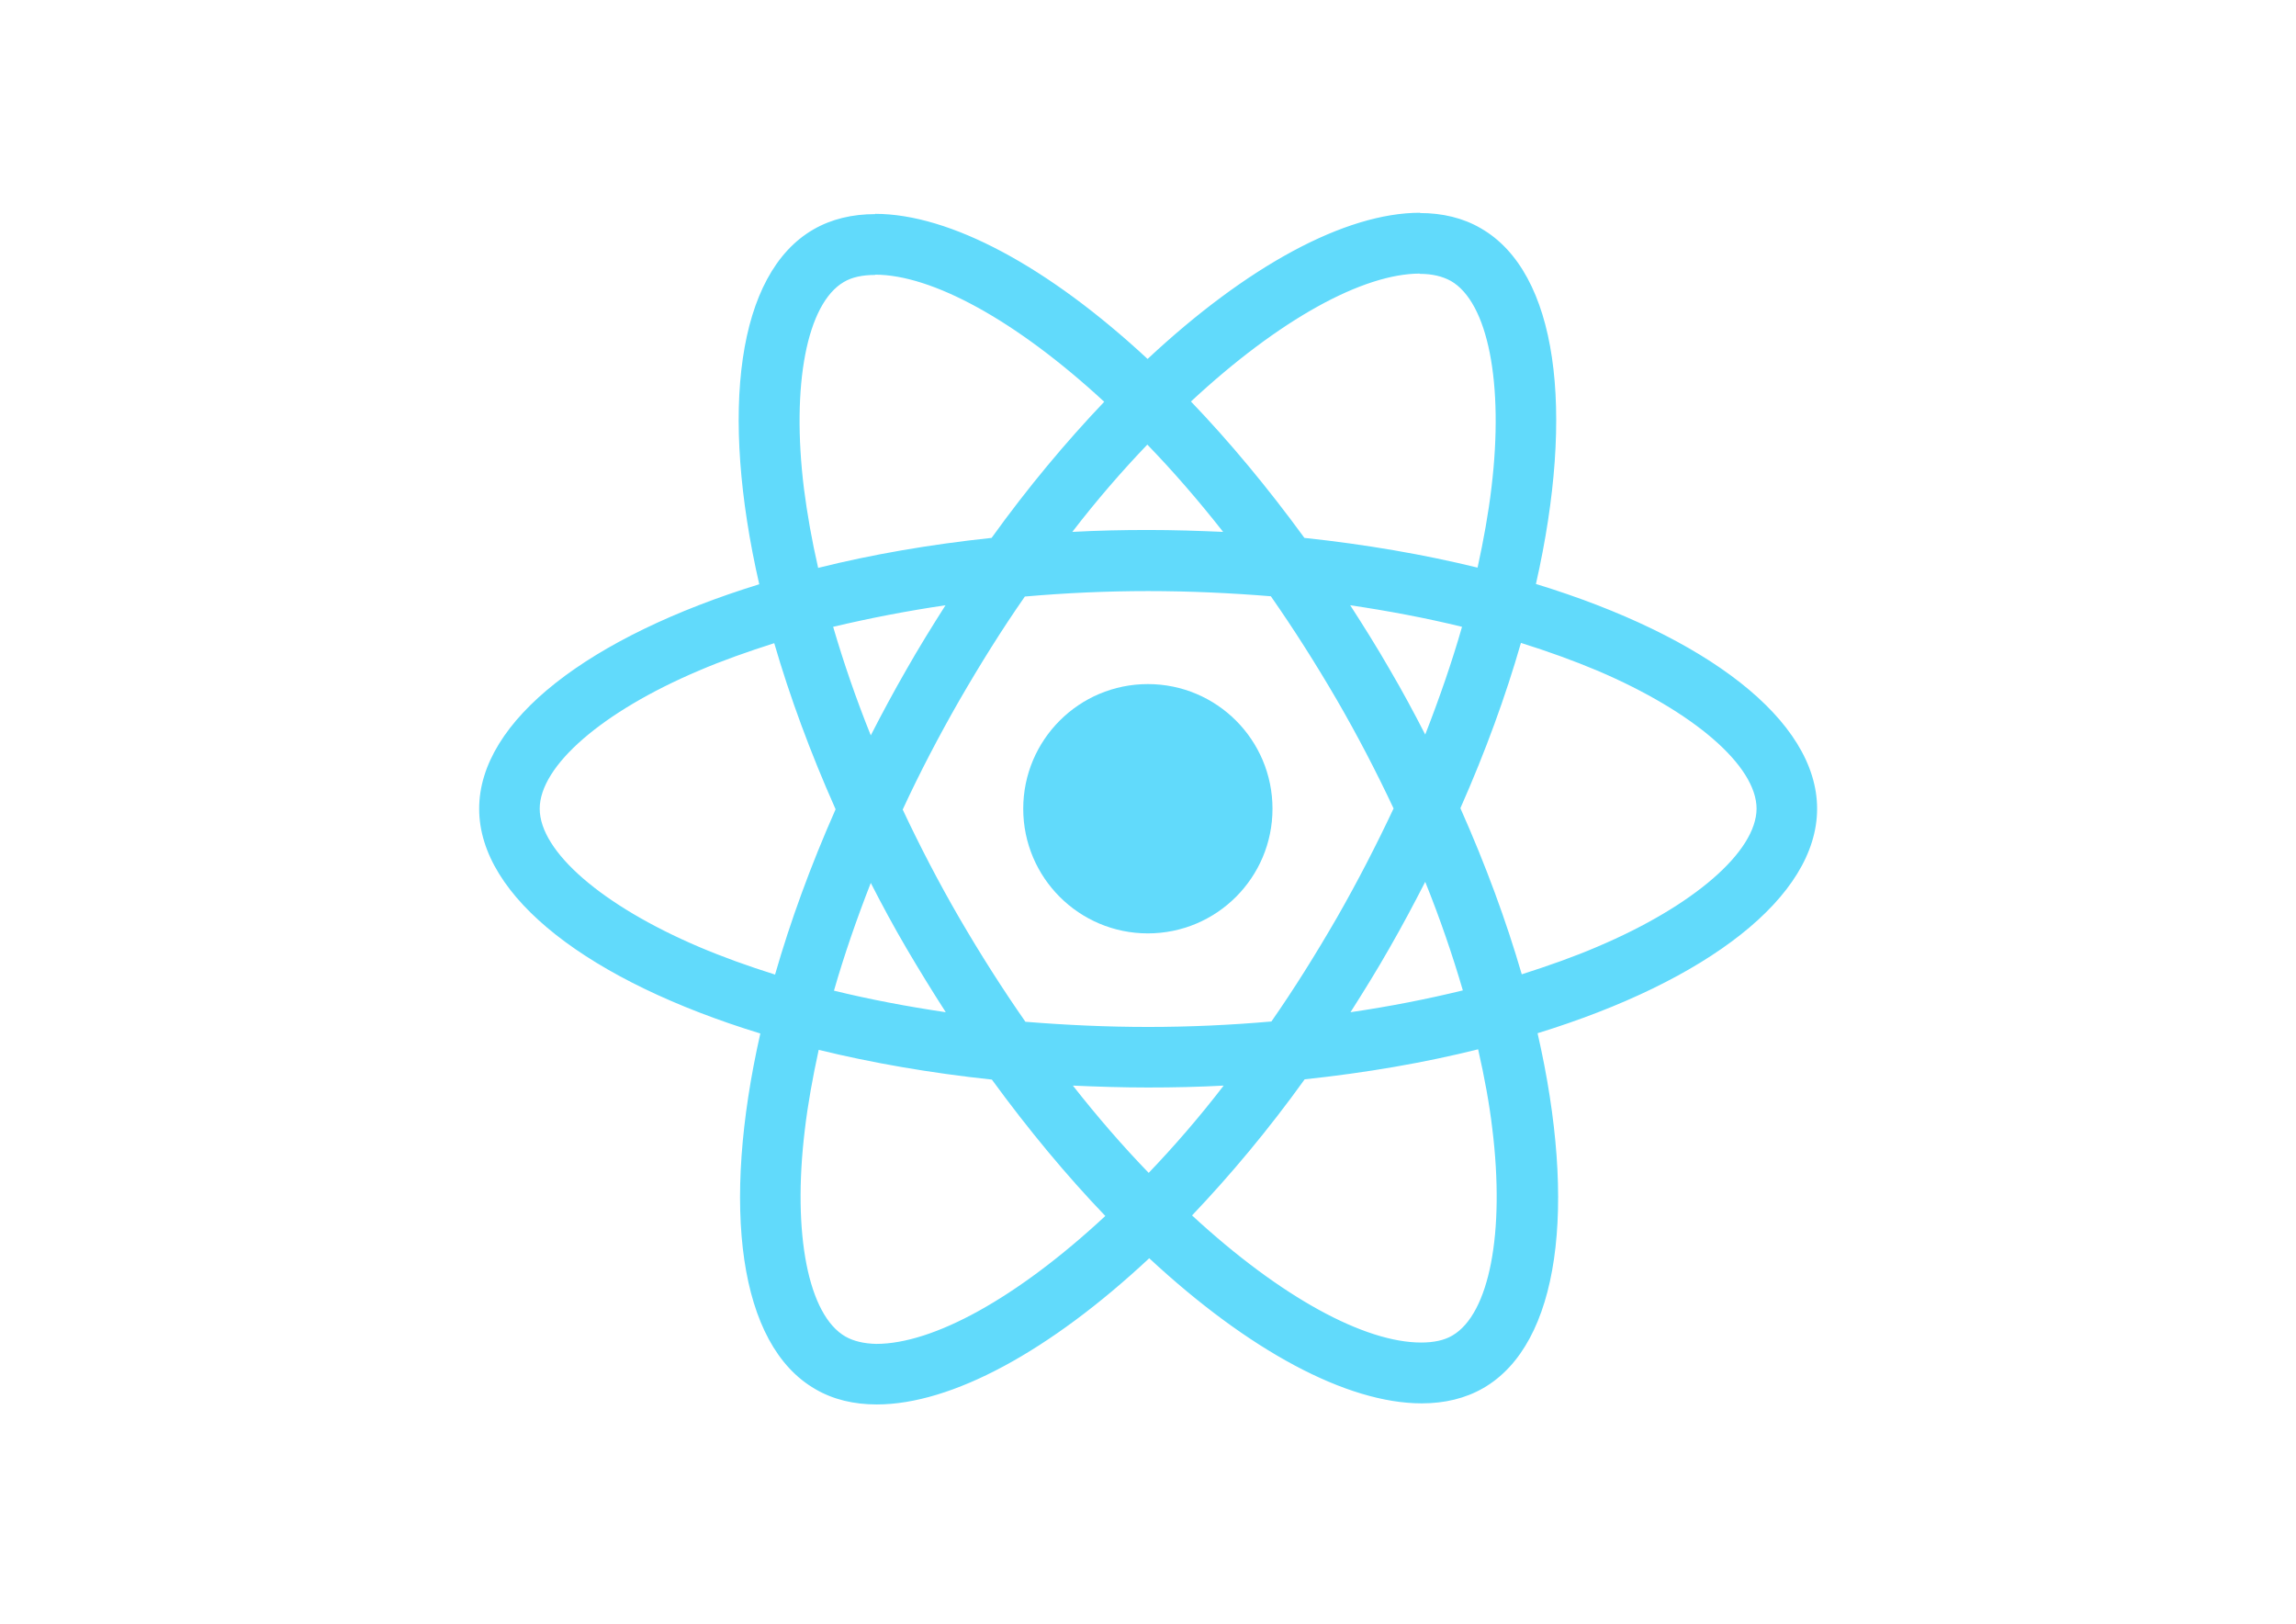
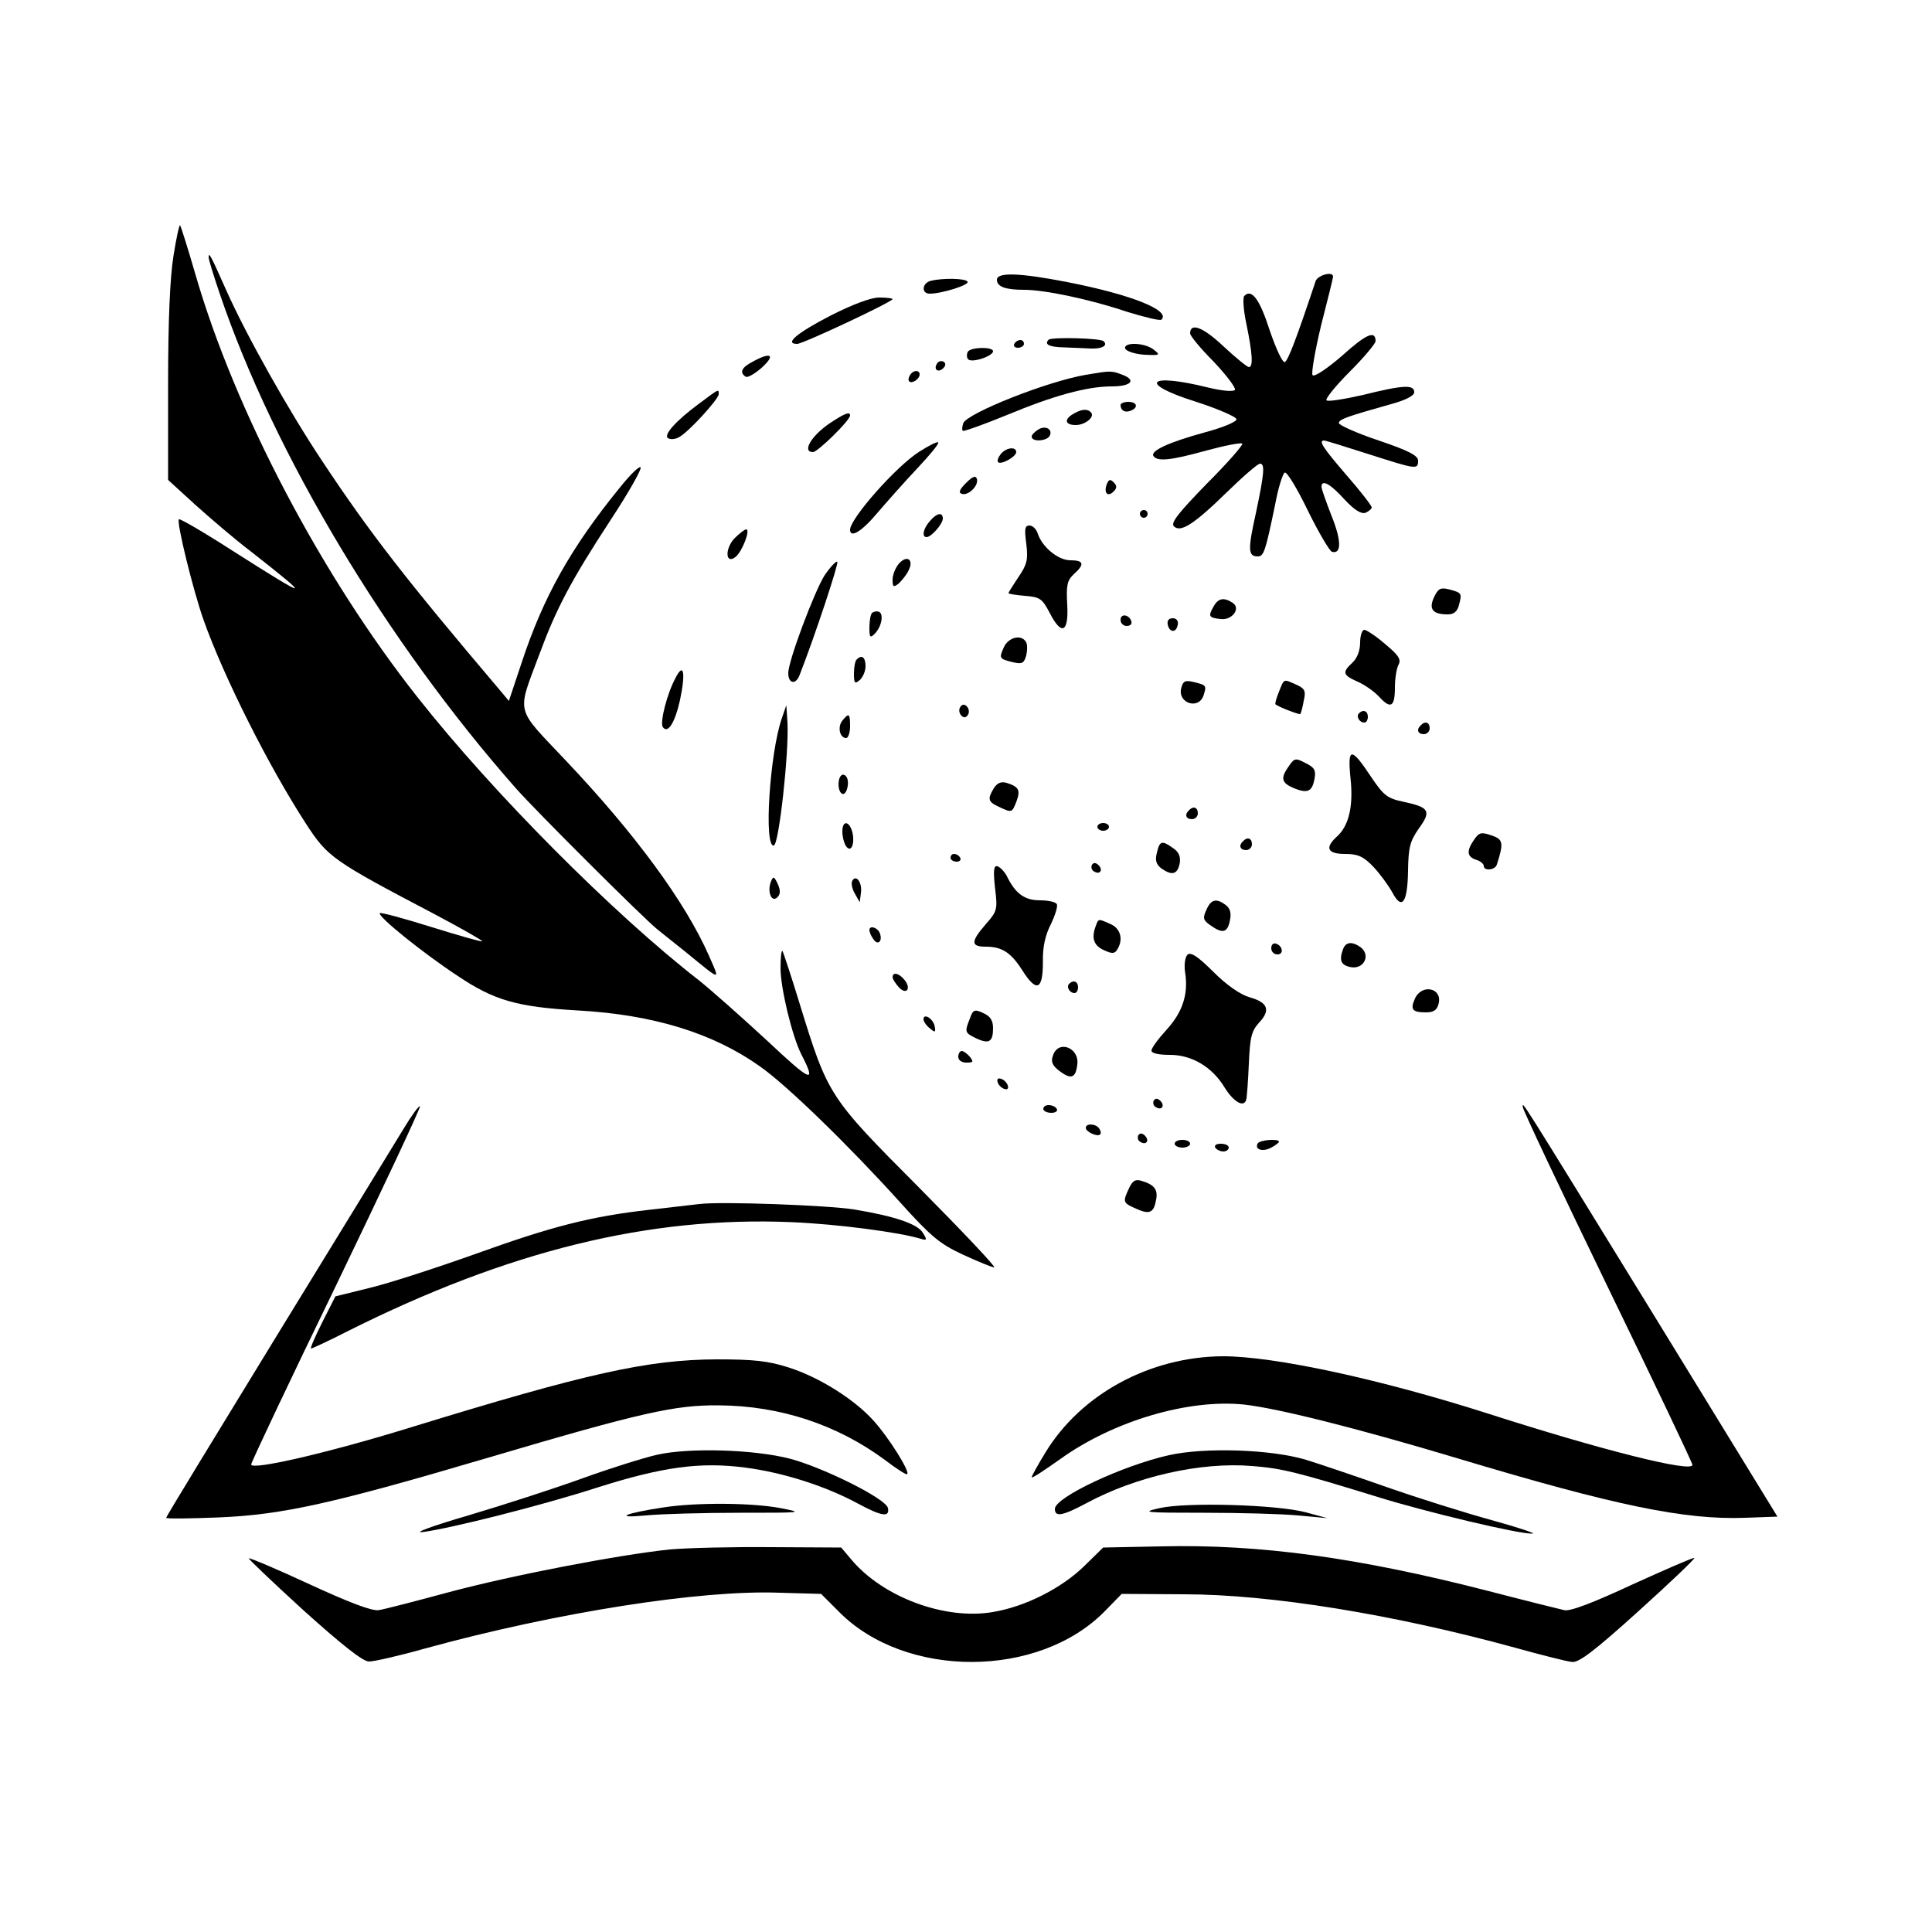
- <svg xmlns="http://www.w3.org/2000/svg" viewBox="0 0 841.9 595.3">
-   <g fill="#61DAFB">
-     <path d="M666.3 296.5c0-32.5-40.7-63.3-103.1-82.4 14.4-63.6 8-114.2-20.2-130.4-6.5-3.8-14.1-5.6-22.4-5.6v22.3c4.6 0 8.3.9 11.4 2.6 13.6 7.8 19.5 37.5 14.9 75.7-1.1 9.4-2.9 19.3-5.1 29.4-19.6-4.8-41-8.5-63.5-10.9-13.5-18.5-27.5-35.3-41.6-50 32.6-30.3 63.2-46.9 84-46.9V78c-27.5 0-63.5 19.6-99.9 53.6-36.4-33.8-72.4-53.2-99.9-53.2v22.3c20.7 0 51.4 16.5 84 46.6-14 14.7-28 31.4-41.3 49.9-22.6 2.4-44 6.1-63.6 11-2.3-10-4-19.7-5.2-29-4.7-38.2 1.1-67.9 14.6-75.8 3-1.8 6.9-2.6 11.5-2.6V78.5c-8.4 0-16 1.8-22.6 5.6-28.1 16.2-34.4 66.7-19.9 130.1-62.2 19.2-102.7 49.9-102.7 82.3 0 32.5 40.7 63.3 103.1 82.4-14.4 63.6-8 114.2 20.2 130.4 6.5 3.8 14.1 5.6 22.5 5.6 27.5 0 63.5-19.6 99.9-53.6 36.4 33.8 72.4 53.2 99.9 53.2 8.4 0 16-1.8 22.6-5.6 28.1-16.2 34.4-66.7 19.9-130.1 62-19.1 102.5-49.9 102.5-82.3zm-130.2-66.7c-3.7 12.9-8.3 26.2-13.5 39.5-4.1-8-8.4-16-13.1-24-4.6-8-9.5-15.8-14.4-23.4 14.2 2.1 27.9 4.7 41 7.9zm-45.8 106.5c-7.8 13.5-15.8 26.3-24.1 38.2-14.9 1.3-30 2-45.2 2-15.1 0-30.2-.7-45-1.9-8.3-11.9-16.4-24.6-24.2-38-7.6-13.1-14.5-26.4-20.8-39.8 6.2-13.4 13.2-26.8 20.7-39.9 7.8-13.5 15.8-26.3 24.1-38.2 14.9-1.3 30-2 45.2-2 15.1 0 30.2.7 45 1.9 8.3 11.9 16.4 24.6 24.2 38 7.6 13.1 14.5 26.4 20.8 39.8-6.3 13.4-13.2 26.8-20.7 39.9zm32.3-13c5.4 13.4 10 26.8 13.8 39.8-13.1 3.2-26.9 5.9-41.2 8 4.9-7.7 9.8-15.6 14.4-23.7 4.6-8 8.9-16.1 13-24.1zM421.2 430c-9.3-9.6-18.6-20.3-27.8-32 9 .4 18.2.7 27.5.7 9.4 0 18.7-.2 27.8-.7-9 11.7-18.3 22.4-27.5 32zm-74.4-58.9c-14.2-2.1-27.9-4.7-41-7.9 3.7-12.9 8.3-26.2 13.5-39.5 4.1 8 8.4 16 13.1 24 4.7 8 9.5 15.8 14.4 23.4zM420.7 163c9.3 9.6 18.6 20.3 27.8 32-9-.4-18.2-.7-27.5-.7-9.4 0-18.7.2-27.8.7 9-11.7 18.3-22.4 27.5-32zm-74 58.9c-4.9 7.7-9.8 15.6-14.4 23.7-4.6 8-8.9 16-13 24-5.4-13.4-10-26.8-13.8-39.8 13.1-3.1 26.9-5.8 41.2-7.9zm-90.5 125.2c-35.4-15.1-58.3-34.9-58.3-50.6 0-15.7 22.9-35.6 58.3-50.6 8.6-3.7 18-7 27.7-10.1 5.7 19.6 13.2 40 22.5 60.9-9.2 20.8-16.6 41.1-22.2 60.6-9.9-3.1-19.3-6.5-28-10.2zM310 490c-13.6-7.8-19.5-37.5-14.9-75.7 1.1-9.4 2.9-19.3 5.1-29.4 19.6 4.8 41 8.5 63.5 10.9 13.5 18.5 27.5 35.3 41.6 50-32.6 30.3-63.2 46.9-84 46.9-4.5-.1-8.3-1-11.3-2.7zm237.2-76.2c4.7 38.2-1.1 67.9-14.6 75.8-3 1.8-6.9 2.6-11.5 2.6-20.7 0-51.4-16.5-84-46.6 14-14.7 28-31.4 41.3-49.9 22.6-2.4 44-6.1 63.6-11 2.3 10.1 4.1 19.8 5.2 29.1zm38.5-66.7c-8.6 3.7-18 7-27.7 10.1-5.7-19.6-13.2-40-22.5-60.9 9.2-20.8 16.6-41.1 22.2-60.6 9.9 3.1 19.3 6.5 28.1 10.2 35.4 15.1 58.3 34.9 58.3 50.6-.1 15.7-23 35.6-58.4 50.6zM320.8 78.4z" />
-     <circle cx="420.9" cy="296.5" r="45.7" />
-     <path d="M520.5 78.1z" />
+ <svg xmlns="http://www.w3.org/2000/svg" version="1.0" width="500pt" height="500pt" viewBox="0 0 500 500" preserveAspectRatio="xMidYMid meet">
+   <g transform="translate(0,500) scale(0.1,-0.1)" fill="#000000" stroke="none">
+     <path d="M449 4338 c-9 -55 -14 -167 -14 -332 l0 -248 70 -64 c39 -35 103 -90 144 -121 162 -127 155 -127 -43 -1 -76 49 -141 87 -143 84 -7 -6 37 -185 64 -261 53 -149 169 -379 265 -527 56 -86 68 -95 331 -233 70 -37 126 -69 125 -71 -2 -2 -61 15 -132 37 -70 22 -130 38 -133 36 -7 -8 111 -103 202 -163 94 -63 153 -80 310 -89 197 -11 351 -59 472 -145 70 -49 232 -207 361 -350 82 -91 104 -109 164 -137 39 -18 76 -33 81 -33 6 0 -82 93 -195 207 -234 235 -235 237 -309 477 -22 72 -42 132 -44 135 -3 2 -5 -18 -5 -45 0 -51 30 -176 54 -223 40 -78 26 -72 -90 37 -66 61 -144 130 -174 154 -223 173 -536 488 -729 733 -249 315 -473 742 -575 1094 -20 69 -38 126 -40 128 -2 2 -10 -34 -17 -79z" />
+     <path d="M540 4334 c0 -6 13 -48 29 -95 140 -413 431 -899 766 -1279 50 -57 332 -338 366 -365 14 -11 47 -38 75 -60 92 -75 88 -75 59 -9 -61 139 -191 316 -371 506 -132 140 -127 117 -68 275 44 119 82 191 186 350 44 67 78 127 76 133 -2 6 -26 -17 -54 -52 -127 -156 -198 -283 -254 -453 l-33 -99 -26 31 c-240 283 -334 404 -456 588 -88 132 -198 328 -250 445 -40 90 -45 99 -45 84z" />
+     <path d="M2580 4276 c0 -18 22 -26 70 -26 53 0 169 -24 267 -57 46 -14 86 -24 89 -20 24 24 -80 65 -244 97 -123 24 -182 26 -182 6z" />
+     <path d="M3405 4273 c-51 -153 -72 -207 -80 -210 -6 -2 -23 35 -39 82 -26 81 -47 109 -66 89 -4 -5 -2 -38 6 -74 15 -74 18 -110 6 -110 -4 0 -34 24 -66 54 -53 50 -86 62 -86 33 0 -6 27 -39 61 -73 33 -35 58 -68 55 -73 -4 -5 -32 -3 -69 6 -157 39 -183 11 -34 -36 59 -19 107 -40 107 -46 0 -7 -37 -22 -82 -34 -95 -26 -141 -48 -133 -61 10 -15 43 -12 137 14 48 13 89 21 93 18 3 -3 -38 -50 -92 -104 -72 -74 -94 -101 -85 -110 17 -17 51 4 138 89 41 40 79 73 85 73 13 0 11 -25 -11 -129 -21 -94 -20 -111 5 -111 16 0 20 14 45 134 8 44 20 81 25 83 6 2 33 -43 60 -99 28 -57 56 -104 62 -106 25 -7 25 29 -1 93 -14 36 -26 70 -26 75 0 20 22 9 59 -32 26 -28 44 -39 55 -35 9 4 16 10 16 14 0 4 -29 42 -65 83 -61 71 -74 90 -58 90 3 0 55 -16 114 -35 125 -40 129 -41 129 -17 0 13 -25 26 -102 52 -57 19 -103 40 -103 45 0 10 21 17 138 50 36 10 57 21 57 30 0 20 -28 19 -132 -7 -49 -11 -91 -18 -95 -14 -4 3 23 37 60 74 37 37 67 73 67 79 0 29 -24 19 -86 -37 -38 -33 -72 -56 -77 -51 -4 4 6 62 22 129 17 66 31 123 31 126 0 15 -39 4 -45 -11z" />
+     <path d="M2408 4273 c-22 -6 -24 -33 -2 -33 32 0 104 23 98 31 -5 9 -65 10 -96 2z" />
+     <path d="M2149 4183 c-87 -45 -120 -73 -86 -73 15 0 247 109 247 116 0 2 -16 4 -35 4 -21 0 -69 -18 -126 -47z" />
+     <path d="M2714 4121 c-12 -12 0 -19 39 -20 23 -1 54 -2 70 -3 30 -1 45 8 33 19 -8 8 -134 11 -142 4z" />
+     <path d="M2625 4110 c-3 -5 1 -10 9 -10 9 0 16 5 16 10 0 6 -4 10 -9 10 -6 0 -13 -4 -16 -10z" />
+     <path d="M2912 4098 c3 -7 24 -14 49 -16 41 -2 43 -1 25 13 -24 19 -79 20 -74 3z" />
+     <path d="M2505 4090 c-3 -5 -4 -14 0 -19 7 -12 65 7 65 20 0 12 -57 11 -65 -1z" />
+     <path d="M1948 4064 c-29 -15 -35 -28 -18 -39 5 -3 24 8 42 24 36 33 23 41 -24 15z" />
+     <path d="M2425 4059 c-10 -15 3 -25 16 -12 7 7 7 13 1 17 -6 3 -14 1 -17 -5z" />
+     <path d="M2355 4029 c-4 -6 -5 -13 -2 -16 7 -7 27 6 27 18 0 12 -17 12 -25 -2z" />
+     <path d="M2810 4030 c-100 -17 -306 -99 -317 -125 -3 -9 -4 -18 -1 -20 2 -2 53 16 114 41 120 50 207 74 271 74 50 0 65 16 28 30 -29 11 -30 11 -95 0z" />
+     <path d="M1810 3956 c-61 -45 -94 -82 -81 -90 6 -4 19 -3 29 3 24 13 102 98 102 111 0 14 1 14 -50 -24z" />
+     <path d="M2900 3952 c0 -14 11 -21 26 -15 21 8 17 23 -6 23 -11 0 -20 -4 -20 -8z" />
+     <path d="M2778 3929 c-25 -14 -22 -29 6 -29 25 0 51 22 39 33 -9 10 -25 8 -45 -4z" />
+     <path d="M2148 3905 c-49 -33 -73 -75 -44 -75 12 0 96 82 96 95 0 11 -16 4 -52 -20z" />
+     <path d="M2688 3889 c-10 -6 -18 -14 -18 -19 0 -14 37 -12 46 1 10 17 -9 29 -28 18z" />
+     <path d="M2379 3831 c-60 -38 -179 -173 -179 -202 0 -23 31 -4 71 44 24 28 70 80 103 115 32 34 57 64 54 67 -2 3 -24 -8 -49 -24z" />
+     <path d="M2590 3825 c-7 -9 -10 -18 -7 -21 7 -8 47 14 47 26 0 15 -26 12 -40 -5z" />
+     <path d="M2500 3750 c-17 -17 -20 -25 -11 -28 17 -6 45 22 39 39 -3 9 -11 6 -28 -11z" />
+     <path d="M2864 3746 c-8 -22 3 -33 18 -18 9 9 9 15 0 24 -9 9 -13 7 -18 -6z" />
+     <path d="M2950 3670 c0 -5 5 -10 10 -10 6 0 10 5 10 10 0 6 -4 10 -10 10 -5 0 -10 -4 -10 -10z" />
+     <path d="M2407 3652 c-18 -20 -22 -42 -9 -42 12 0 42 34 42 48 0 17 -15 15 -33 -6z" />
+     <path d="M2656 3593 c5 -41 2 -54 -20 -86 -14 -21 -26 -40 -26 -42 0 -2 19 -5 42 -7 39 -3 45 -7 64 -43 31 -61 50 -53 46 20 -3 51 0 63 17 79 29 26 26 36 -9 36 -32 0 -74 35 -85 71 -4 11 -13 19 -21 19 -12 0 -13 -10 -8 -47z" />
+     <path d="M1900 3606 c-25 -28 -22 -68 4 -47 17 14 39 71 27 71 -4 0 -18 -11 -31 -24z" />
+     <path d="M2327 3542 c-9 -10 -17 -29 -17 -42 0 -19 2 -21 16 -10 8 8 20 22 25 33 15 28 -3 42 -24 19z" />
+     <path d="M2134 3511 c-26 -41 -94 -221 -94 -253 0 -27 19 -31 29 -6 41 105 102 290 98 294 -3 3 -18 -13 -33 -35z" />
+     <path d="M3711 3454 c-14 -31 -3 -44 36 -44 16 0 25 8 29 25 8 30 7 31 -27 40 -21 5 -27 2 -38 -21z" />
+     <path d="M3140 3429 c-14 -24 -11 -28 19 -31 30 -4 53 28 31 42 -23 15 -38 12 -50 -11z" />
+     <path d="M2257 3414 c-4 -4 -7 -21 -7 -38 0 -26 2 -28 14 -16 18 19 24 52 10 57 -5 2 -13 0 -17 -3z" />
+     <path d="M2900 3396 c0 -9 7 -16 16 -16 9 0 14 5 12 12 -6 18 -28 21 -28 4z" />
+     <path d="M3022 3384 c4 -21 22 -23 26 -1 2 10 -3 17 -13 17 -10 0 -15 -6 -13 -16z" />
+     <path d="M3520 3337 c0 -21 -8 -41 -20 -52 -27 -25 -25 -32 13 -49 17 -7 43 -25 56 -39 30 -33 41 -27 41 24 0 22 4 48 9 58 8 14 1 25 -34 54 -24 21 -49 37 -54 37 -6 0 -11 -15 -11 -33z" />
+     <path d="M2598 3325 c-13 -29 -12 -30 24 -39 23 -5 28 -3 34 18 3 14 3 30 -1 35 -12 20 -45 12 -57 -14z" />
+     <path d="M2217 3293 c-4 -3 -7 -20 -7 -36 0 -25 2 -28 15 -17 8 7 15 23 15 36 0 23 -10 31 -23 17z" />
+     <path d="M1748 3245 c-22 -41 -40 -113 -33 -126 13 -20 32 11 45 70 15 72 9 98 -12 56z" />
+     <path d="M3057 3219 c-10 -39 46 -57 58 -18 8 25 7 26 -26 34 -22 5 -27 3 -32 -16z" />
+     <path d="M3310 3210 c-7 -17 -11 -32 -9 -33 11 -8 62 -27 64 -25 2 2 6 17 9 34 6 26 3 32 -19 42 -34 15 -31 17 -45 -18z" />
+     <path d="M2485 3170 c-4 -6 -3 -16 3 -22 6 -6 12 -6 17 2 4 6 3 16 -3 22 -6 6 -12 6 -17 -2z" />
+     <path d="M2023 3140 c-31 -90 -47 -336 -20 -328 13 5 39 239 35 318 l-3 45 -12 -35z" />
+     <path d="M3517 3154 c-8 -8 1 -24 14 -24 5 0 9 7 9 15 0 15 -12 20 -23 9z" />
+     <path d="M2180 3135 c-13 -16 -7 -45 10 -45 5 0 10 14 10 30 0 34 -3 36 -20 15z" />
+     <path d="M3677 3123 c-12 -11 -8 -23 8 -23 8 0 15 7 15 15 0 16 -12 20 -23 8z" />
+     <path d="M3495 2987 c8 -73 -4 -124 -35 -152 -32 -29 -25 -45 21 -45 33 0 47 -6 73 -33 17 -18 39 -48 49 -66 25 -48 40 -28 41 57 1 59 5 75 28 108 33 45 27 55 -40 69 -42 9 -51 16 -84 65 -51 77 -61 77 -53 -3z" />
+     <path d="M3336 3018 c-23 -32 -20 -44 13 -58 35 -14 47 -9 53 25 4 21 0 29 -23 40 -26 14 -29 13 -43 -7z" />
+     <path d="M2177 2993 c-10 -9 -9 -41 2 -47 11 -7 21 28 12 43 -4 6 -10 8 -14 4z" />
+     <path d="M2572 2960 c-17 -28 -15 -35 13 -48 34 -16 34 -16 46 15 10 28 6 37 -26 47 -14 4 -24 0 -33 -14z" />
+     <path d="M3077 2903 c-12 -11 -8 -23 8 -23 8 0 15 7 15 15 0 16 -12 20 -23 8z" />
+     <path d="M2180 2848 c0 -13 4 -29 9 -37 13 -20 24 4 17 35 -8 30 -26 32 -26 2z" />
+     <path d="M2840 2860 c0 -5 7 -10 15 -10 8 0 15 5 15 10 0 6 -7 10 -15 10 -8 0 -15 -4 -15 -10z" />
+     <path d="M3815 2827 c-20 -29 -19 -44 5 -52 11 -3 20 -11 20 -16 0 -14 30 -11 34 4 18 56 16 65 -14 75 -26 9 -32 8 -45 -11z" />
+     <path d="M3217 2823 c-12 -11 -8 -23 8 -23 8 0 15 7 15 15 0 16 -12 20 -23 8z" />
+     <path d="M2994 2793 c-5 -19 -2 -30 11 -40 28 -20 42 -16 48 12 3 18 -2 30 -17 40 -29 21 -35 19 -42 -12z" />
+     <path d="M2460 2780 c0 -5 7 -10 16 -10 8 0 12 5 9 10 -3 6 -10 10 -16 10 -5 0 -9 -4 -9 -10z" />
+     <path d="M2826 2762 c-3 -6 -1 -14 5 -17 15 -10 25 3 12 16 -7 7 -13 7 -17 1z" />
+     <path d="M2575 2703 c7 -57 6 -61 -24 -95 -39 -45 -39 -58 0 -58 42 0 65 -15 94 -60 37 -59 54 -53 54 19 -1 40 6 71 21 100 11 23 18 46 15 51 -3 6 -23 10 -44 10 -39 0 -63 17 -85 62 -6 12 -17 23 -24 26 -10 3 -12 -9 -7 -55z" />
+     <path d="M1995 2718 c-10 -26 2 -55 17 -40 8 8 8 18 1 34 -10 21 -12 21 -18 6z" />
+     <path d="M2206 2721 c-4 -6 -1 -21 6 -33 l13 -23 3 24 c4 26 -12 49 -22 32z" />
+     <path d="M3122 2645 c-10 -21 -8 -27 11 -40 31 -22 44 -19 50 13 4 18 1 31 -11 40 -24 18 -38 15 -50 -13z" />
+     <path d="M2836 2604 c-12 -31 -6 -51 21 -63 21 -10 28 -9 34 1 17 26 9 55 -16 66 -33 15 -32 15 -39 -4z" />
+     <path d="M2250 2593 c0 -5 4 -15 10 -23 11 -18 25 -7 17 15 -6 15 -27 21 -27 8z" />
+     <path d="M3290 2546 c0 -9 7 -16 16 -16 17 0 14 22 -4 28 -7 2 -12 -3 -12 -12z" />
+     <path d="M3476 2544 c-11 -29 -6 -42 20 -47 33 -6 52 30 26 51 -22 16 -39 15 -46 -4z" />
+     <path d="M3073 2529 c-6 -6 -9 -26 -6 -45 9 -56 -6 -103 -48 -149 -21 -23 -39 -47 -39 -54 0 -7 19 -11 48 -11 56 0 109 -31 141 -84 23 -37 49 -53 56 -33 2 6 5 49 7 94 3 70 7 85 27 107 30 32 22 52 -25 65 -24 7 -59 31 -94 66 -41 41 -59 52 -67 44z" />
+     <path d="M2310 2471 c0 -5 8 -17 17 -27 20 -20 32 -1 13 21 -14 17 -30 20 -30 6z" />
+     <path d="M2767 2454 c-8 -8 1 -24 14 -24 5 0 9 7 9 15 0 15 -12 20 -23 9z" />
+     <path d="M3662 2416 c-13 -29 -7 -36 29 -36 19 0 28 6 32 22 11 41 -43 53 -61 14z" />
+     <path d="M2510 2364 c-14 -35 -13 -37 16 -51 34 -16 44 -9 44 26 0 20 -7 31 -25 39 -23 11 -27 9 -35 -14z" />
+     <path d="M2390 2362 c0 -5 7 -16 16 -23 14 -12 16 -11 13 5 -4 20 -29 35 -29 18z" />
+     <path d="M2725 2268 c-6 -16 -1 -26 16 -39 31 -24 43 -19 47 16 6 44 -50 65 -63 23z" />
+     <path d="M2480 2265 c0 -9 9 -15 21 -15 18 0 19 2 9 15 -7 8 -16 15 -21 15 -5 0 -9 -7 -9 -15z" />
+     <path d="M2582 2199 c2 -7 10 -15 17 -17 8 -3 12 1 9 9 -2 7 -10 15 -17 17 -8 3 -12 -1 -9 -9z" />
+     <path d="M2986 2152 c-3 -6 -1 -14 5 -17 15 -10 25 3 12 16 -7 7 -13 7 -17 1z" />
+     <path d="M1044 2078 c-21 -35 -168 -274 -326 -532 -158 -258 -288 -471 -288 -474 0 -3 62 -2 138 1 164 7 294 36 697 155 396 117 482 136 595 135 159 -1 307 -50 431 -142 29 -22 55 -39 57 -36 7 7 -48 95 -87 138 -49 55 -141 113 -220 138 -53 17 -90 21 -187 21 -179 -1 -336 -36 -794 -177 -211 -65 -410 -111 -410 -95 0 5 99 215 221 466 121 251 218 458 216 461 -3 2 -22 -24 -43 -59z" />
+     <path d="M2700 2130 c0 -5 9 -10 21 -10 11 0 17 5 14 10 -3 6 -13 10 -21 10 -8 0 -14 -4 -14 -10z" />
+     <path d="M3941 2135 c-1 -5 98 -214 219 -464 121 -249 220 -457 220 -462 0 -21 -234 38 -527 132 -281 90 -555 149 -688 149 -189 -1 -368 -98 -460 -250 -19 -31 -35 -60 -35 -63 0 -4 33 18 74 47 138 99 332 156 476 141 88 -10 292 -61 555 -140 403 -121 585 -159 742 -153 l83 3 -319 520 c-361 587 -340 553 -340 540z" />
+     <path d="M2810 2081 c0 -10 30 -24 37 -17 3 3 2 9 -2 15 -8 13 -35 15 -35 2z" />
+     <path d="M2946 2062 c-3 -6 -1 -14 5 -17 15 -10 25 3 12 16 -7 7 -13 7 -17 1z" />
+     <path d="M3040 2040 c0 -5 9 -10 20 -10 11 0 20 5 20 10 0 6 -9 10 -20 10 -11 0 -20 -4 -20 -10z" />
+     <path d="M3255 2041 c-9 -16 13 -23 35 -11 11 6 20 13 20 15 0 9 -49 5 -55 -4z" />
+     <path d="M3145 2030 c3 -5 13 -10 21 -10 8 0 14 5 14 10 0 6 -9 10 -21 10 -11 0 -17 -4 -14 -10z" />
+     <path d="M2922 1925 c-17 -36 -16 -38 18 -53 35 -16 46 -11 52 23 5 26 -4 39 -38 49 -16 5 -23 0 -32 -19z" />
+     <path d="M1810 1884 c-19 -2 -78 -9 -130 -15 -151 -17 -252 -43 -449 -114 -101 -36 -224 -76 -274 -88 l-89 -22 -34 -67 c-19 -38 -32 -68 -29 -68 3 0 46 20 95 45 415 208 781 298 1150 282 118 -5 277 -26 333 -43 16 -5 17 -3 5 16 -14 23 -75 43 -178 60 -71 11 -344 21 -400 14z" />
+     <path d="M1700 1235 c-35 -8 -121 -35 -190 -60 -69 -25 -201 -68 -295 -96 -93 -27 -148 -47 -121 -44 74 10 305 68 451 115 170 54 267 67 383 52 100 -13 208 -48 290 -92 63 -34 85 -38 80 -13 -4 24 -167 105 -254 128 -93 24 -261 29 -344 10z" />
+     <path d="M3025 1234 c-120 -27 -295 -109 -295 -139 0 -22 20 -18 82 15 128 69 296 107 428 96 78 -6 117 -16 325 -80 125 -39 369 -97 401 -95 11 0 -37 16 -106 35 -69 19 -190 57 -270 85 -80 28 -174 60 -210 71 -89 27 -261 33 -355 12z" />
+     <path d="M1718 1099 c-100 -15 -133 -29 -48 -21 41 4 152 7 245 7 162 0 167 0 105 12 -73 14 -217 15 -302 2z" />
+     <path d="M3001 1097 c-49 -11 -40 -12 115 -12 93 0 203 -3 244 -7 l75 -7 -55 15 c-74 20 -309 27 -379 11z" />
+     <path d="M1733 990 c-132 -14 -405 -66 -573 -111 -85 -23 -166 -44 -180 -46 -17 -3 -77 20 -179 67 -84 39 -155 69 -157 67 -2 -1 62 -62 142 -135 99 -89 153 -132 169 -132 13 0 79 15 146 34 339 93 713 152 917 144 l107 -3 47 -47 c172 -173 516 -172 687 2 l44 45 161 -1 c223 0 543 -52 856 -138 69 -19 135 -36 148 -37 17 -3 57 27 172 131 82 74 147 136 145 138 -2 2 -73 -29 -159 -68 -103 -48 -163 -71 -178 -67 -13 3 -102 25 -198 50 -335 86 -589 121 -845 115 l-150 -3 -48 -47 c-59 -58 -153 -106 -238 -120 -123 -21 -283 38 -365 135 l-27 32 -181 1 c-100 1 -218 -2 -263 -6z" />
  </g>
</svg>
